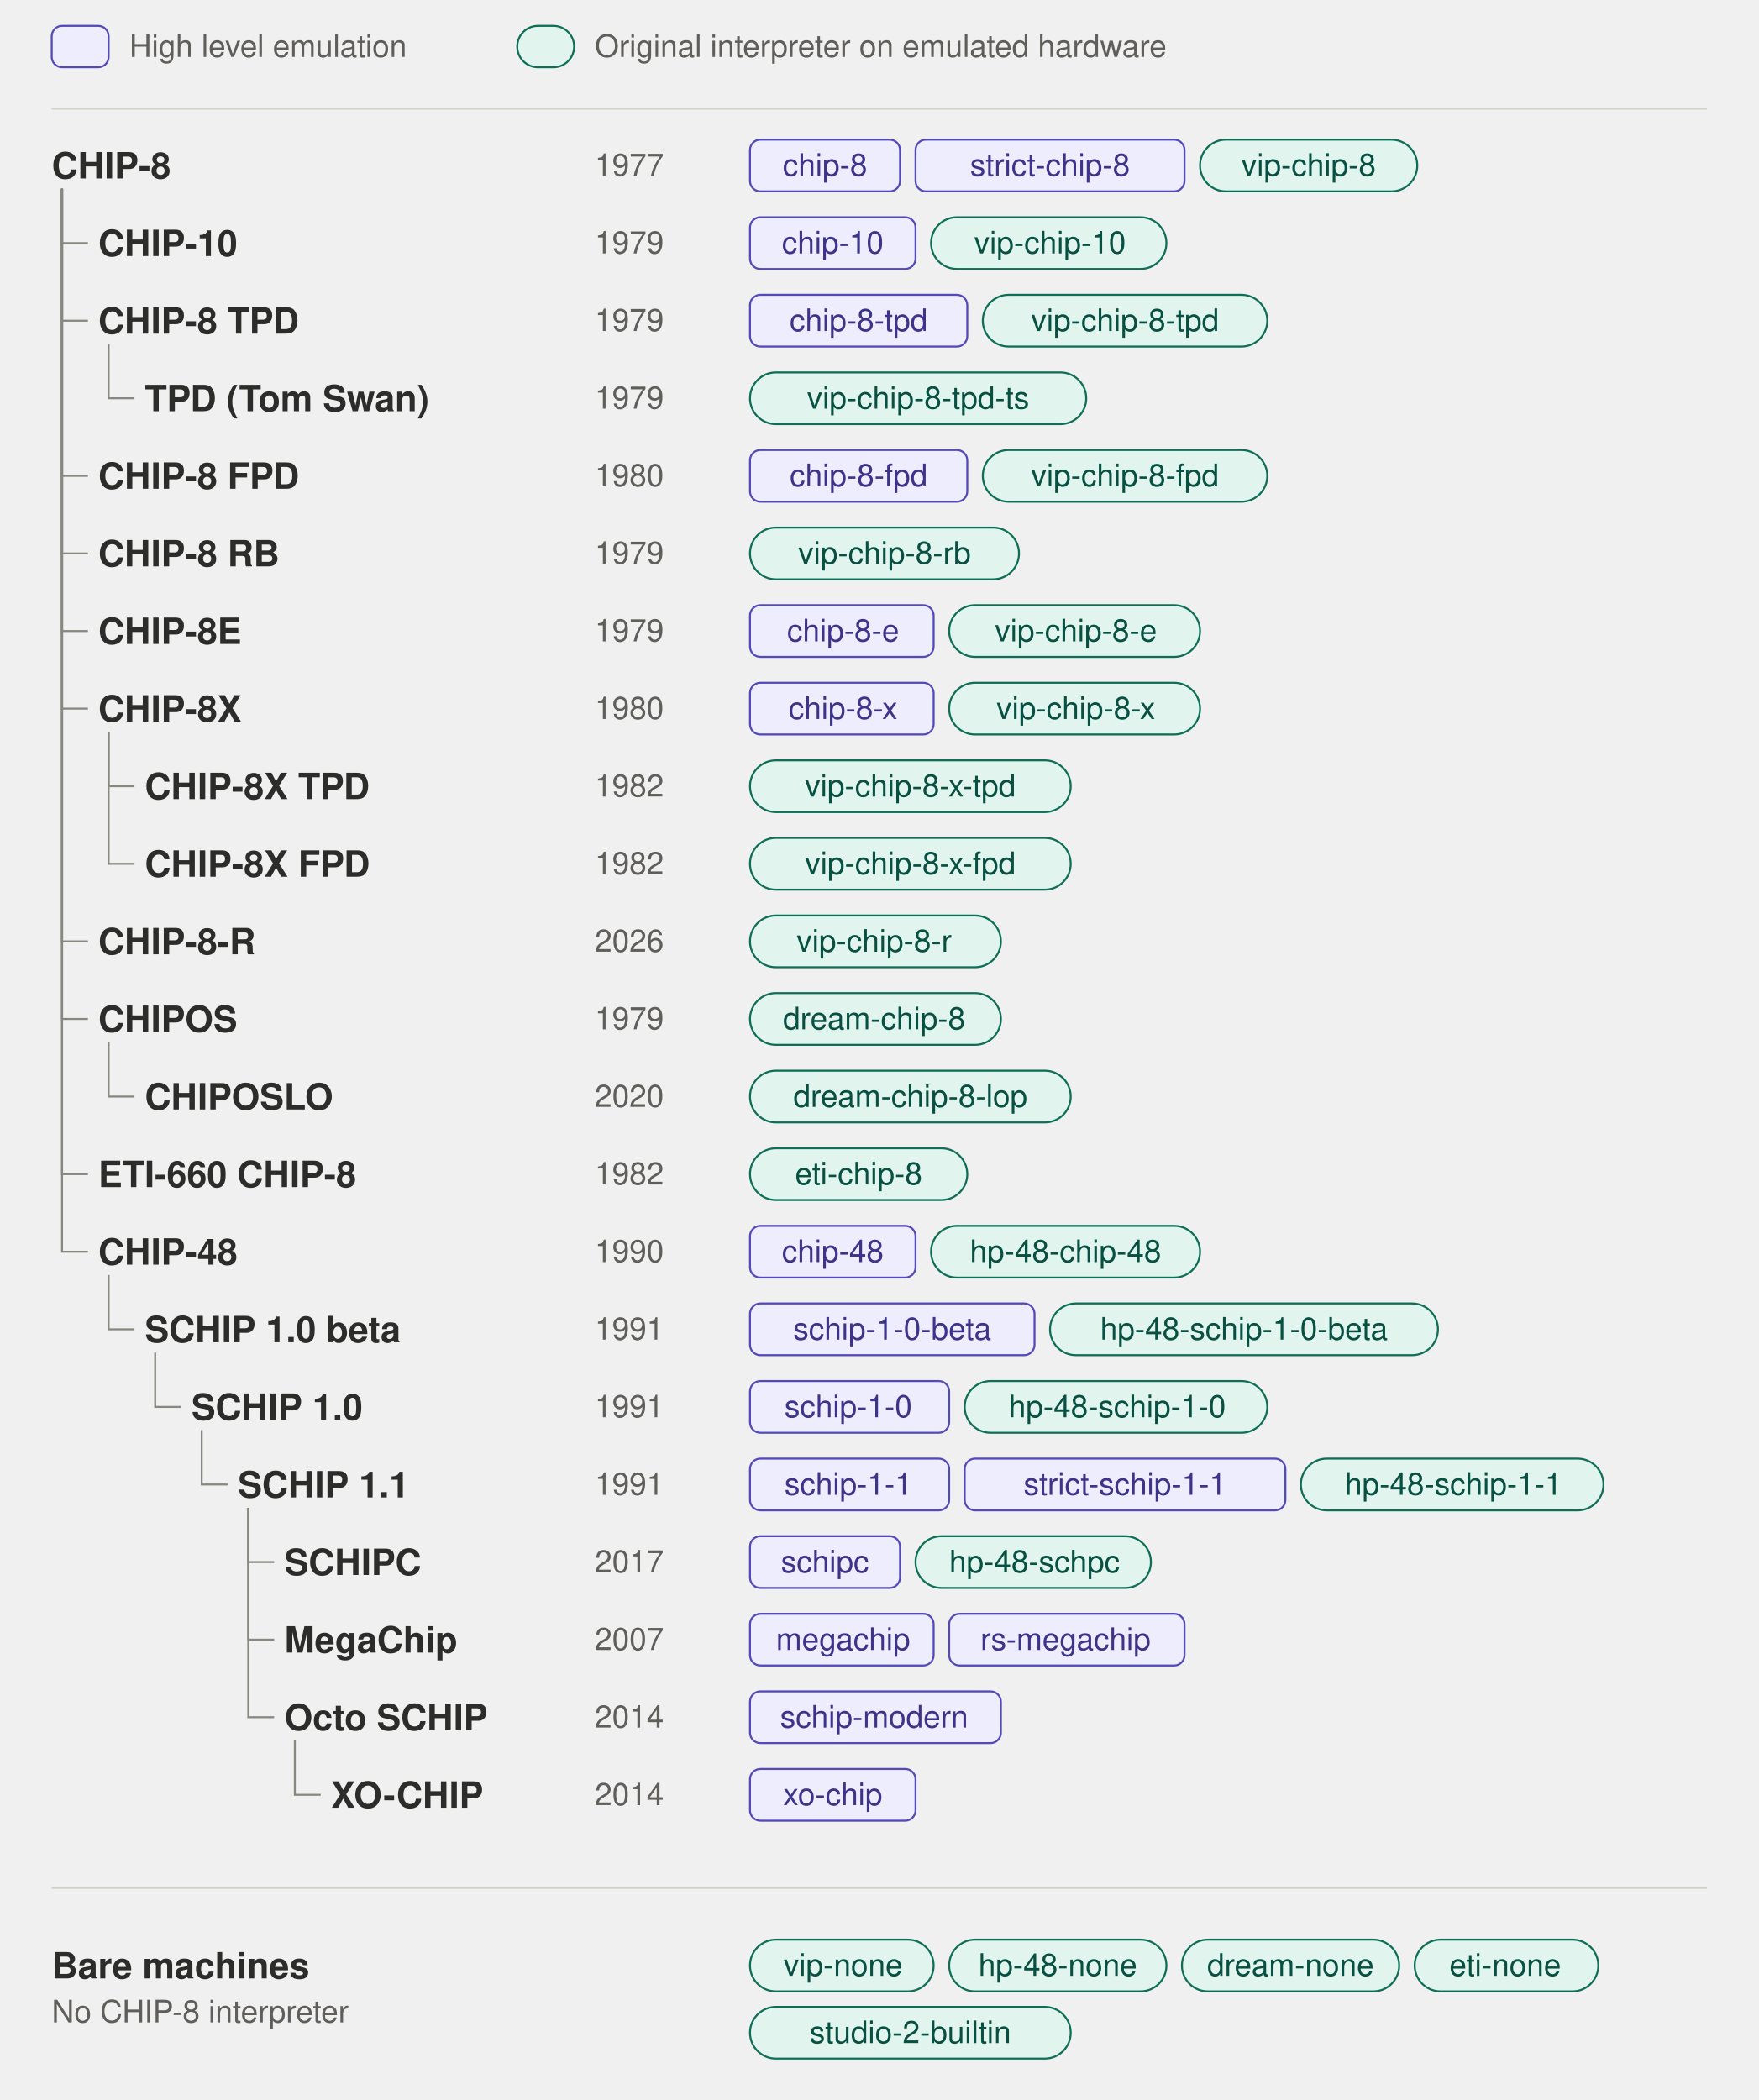
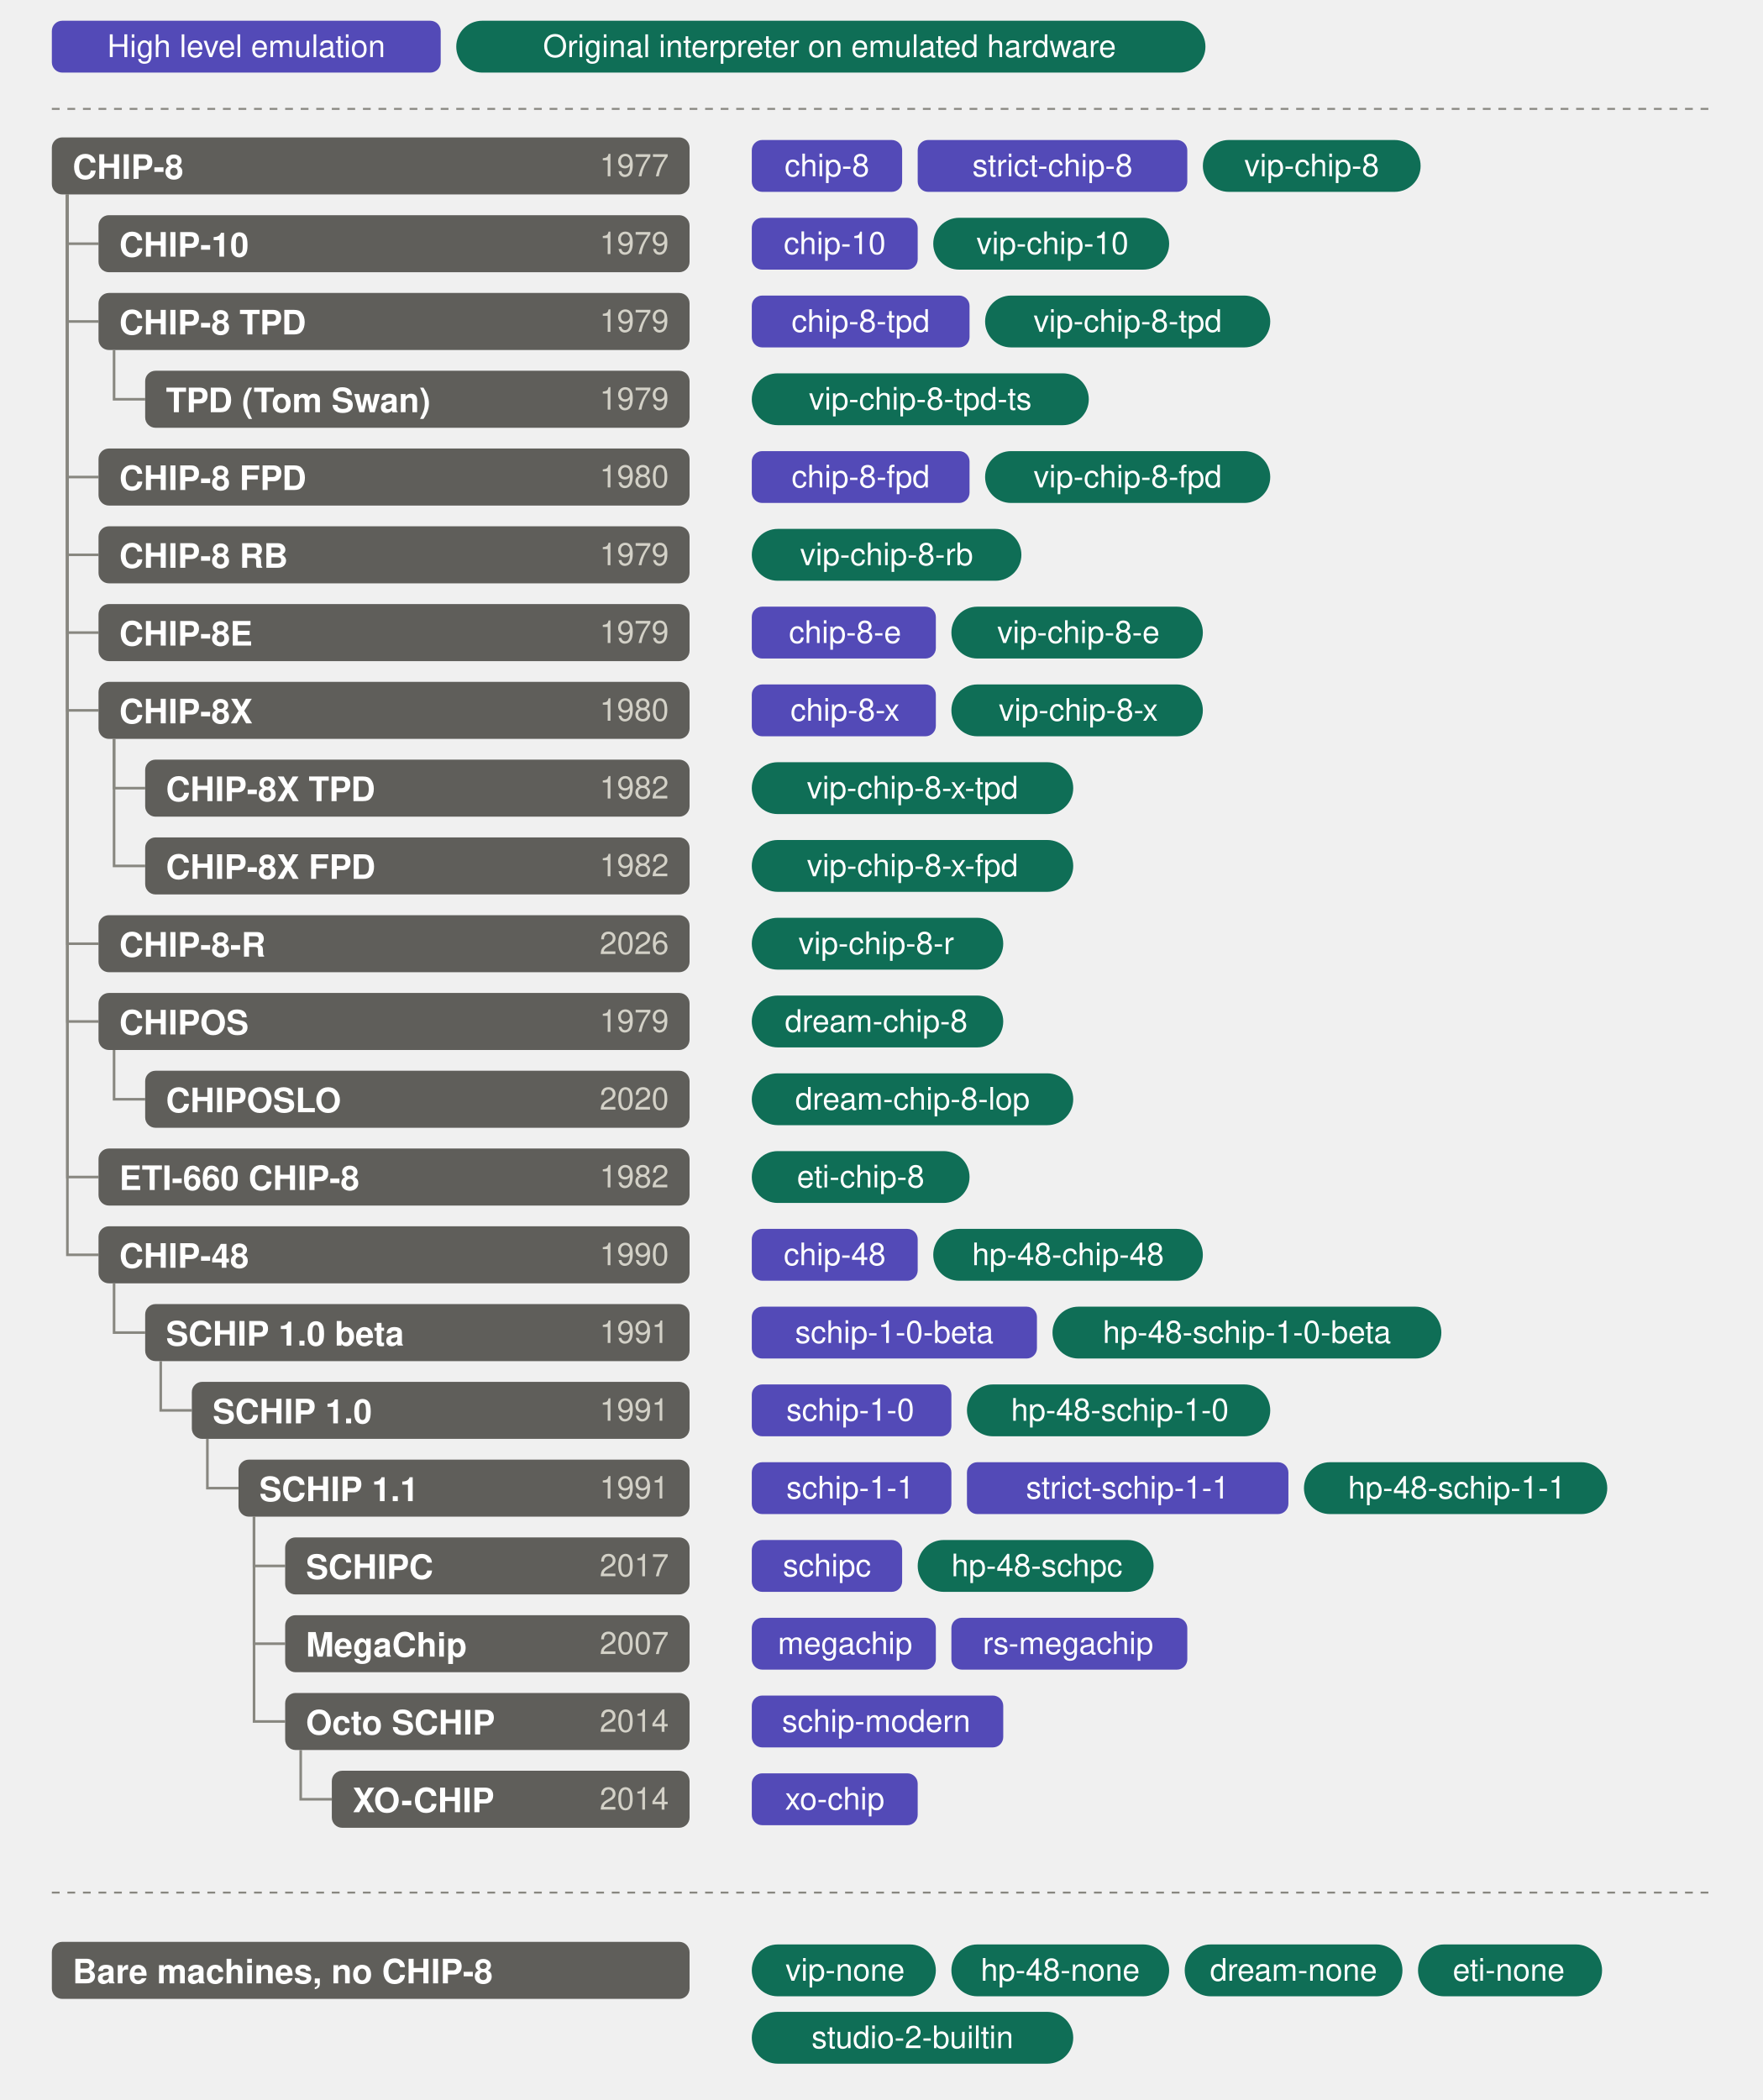
- <svg xmlns="http://www.w3.org/2000/svg" width="680" height="812" viewBox="0 0 680 812" role="img">
+ <svg xmlns="http://www.w3.org/2000/svg" width="680" height="810" viewBox="0 0 680 810" role="img">
  <style>
- text{font-family:-apple-system,BlinkMacSystemFont,"Segoe UI",Helvetica,Arial,sans-serif;font-size:12px}
- .n{font-size:14px;font-weight:600;fill:#2C2C2A}.s{fill:#5F5E5A}
- .l{fill:none;stroke:#888780;stroke-width:0.75}.sep{stroke:#D3D1C7;stroke-width:0.75}
- .h{fill:#EEEDFE;stroke:#534AB7;stroke-width:0.75}.ht{fill:#3C3489}
- .v{fill:#E1F5EE;stroke:#0F6E56;stroke-width:0.75}.vt{fill:#085041}
+ text{font-family:-apple-system,BlinkMacSystemFont,"Segoe UI",Helvetica,Arial,sans-serif;
+ font-size:12px;fill:#FFFFFF}
+ .n{font-size:13px;font-weight:600}.y{fill:#D3D1C7}
+ .l{fill:none;stroke:#888780;stroke-width:1}
+ .sep{stroke:#888780;stroke-width:0.75;stroke-dasharray:3 3}
+ .g{fill:#5F5E5A}.h{fill:#534AB7}.v{fill:#0F6E56}
</style>
-   <rect class="h" x="20" y="10" width="22" height="16" rx="4" />
-   <text class="s" x="50" y="22">High level emulation</text>
-   <rect class="v" x="200" y="10" width="22" height="16" rx="8" />
-   <text class="s" x="230" y="22">Original interpreter on emulated hardware</text>
+   <rect class="h" x="20" y="8" width="150" height="20" rx="4" />
+   <text x="95" y="22" text-anchor="middle">High level emulation</text>
+   <rect class="v" x="176" y="8" width="289" height="20" rx="10" />
+   <text x="320" y="22" text-anchor="middle">Original interpreter on emulated hardware</text>
  <line class="sep" x1="20" y1="42" x2="660" y2="42" />
-   <text class="n" x="20" y="69">CHIP-8</text>
-   <text class="s" x="230" y="68">1977</text>
+   <rect class="g" x="20" y="53" width="246" height="22" rx="4" />
+   <text class="n" x="28" y="69">CHIP-8</text>
+   <text class="y" x="258" y="68" text-anchor="end">1977</text>
  <rect class="h" x="290" y="54" width="58" height="20" rx="4" />
-   <text class="ht" x="319" y="68" text-anchor="middle">chip-8</text>
+   <text x="319" y="68" text-anchor="middle">chip-8</text>
  <rect class="h" x="354" y="54" width="104" height="20" rx="4" />
-   <text class="ht" x="406" y="68" text-anchor="middle">strict-chip-8</text>
+   <text x="406" y="68" text-anchor="middle">strict-chip-8</text>
  <rect class="v" x="464" y="54" width="84" height="20" rx="10" />
-   <text class="vt" x="506" y="68" text-anchor="middle">vip-chip-8</text>
-   <path class="l" d="M24 73 L24 94 L34 94" />
-   <text class="n" x="38" y="99">CHIP-10</text>
-   <text class="s" x="230" y="98">1979</text>
+   <text x="506" y="68" text-anchor="middle">vip-chip-8</text>
+   <path class="l" d="M26 75 L26 94 L38 94" />
+   <rect class="g" x="38" y="83" width="228" height="22" rx="4" />
+   <text class="n" x="46" y="99">CHIP-10</text>
+   <text class="y" x="258" y="98" text-anchor="end">1979</text>
  <rect class="h" x="290" y="84" width="64" height="20" rx="4" />
-   <text class="ht" x="322" y="98" text-anchor="middle">chip-10</text>
+   <text x="322" y="98" text-anchor="middle">chip-10</text>
  <rect class="v" x="360" y="84" width="91" height="20" rx="10" />
-   <text class="vt" x="406" y="98" text-anchor="middle">vip-chip-10</text>
-   <path class="l" d="M24 73 L24 124 L34 124" />
-   <text class="n" x="38" y="129">CHIP-8 TPD</text>
-   <text class="s" x="230" y="128">1979</text>
+   <text x="406" y="98" text-anchor="middle">vip-chip-10</text>
+   <path class="l" d="M26 75 L26 124 L38 124" />
+   <rect class="g" x="38" y="113" width="228" height="22" rx="4" />
+   <text class="n" x="46" y="129">CHIP-8 TPD</text>
+   <text class="y" x="258" y="128" text-anchor="end">1979</text>
  <rect class="h" x="290" y="114" width="84" height="20" rx="4" />
-   <text class="ht" x="332" y="128" text-anchor="middle">chip-8-tpd</text>
+   <text x="332" y="128" text-anchor="middle">chip-8-tpd</text>
  <rect class="v" x="380" y="114" width="110" height="20" rx="10" />
-   <text class="vt" x="435" y="128" text-anchor="middle">vip-chip-8-tpd</text>
-   <path class="l" d="M42 133 L42 154 L52 154" />
-   <text class="n" x="56" y="159">TPD (Tom Swan)</text>
-   <text class="s" x="230" y="158">1979</text>
+   <text x="435" y="128" text-anchor="middle">vip-chip-8-tpd</text>
+   <path class="l" d="M44 135 L44 154 L56 154" />
+   <rect class="g" x="56" y="143" width="210" height="22" rx="4" />
+   <text class="n" x="64" y="159">TPD (Tom Swan)</text>
+   <text class="y" x="258" y="158" text-anchor="end">1979</text>
  <rect class="v" x="290" y="144" width="130" height="20" rx="10" />
-   <text class="vt" x="355" y="158" text-anchor="middle">vip-chip-8-tpd-ts</text>
-   <path class="l" d="M24 73 L24 184 L34 184" />
-   <text class="n" x="38" y="189">CHIP-8 FPD</text>
-   <text class="s" x="230" y="188">1980</text>
+   <text x="355" y="158" text-anchor="middle">vip-chip-8-tpd-ts</text>
+   <path class="l" d="M26 75 L26 184 L38 184" />
+   <rect class="g" x="38" y="173" width="228" height="22" rx="4" />
+   <text class="n" x="46" y="189">CHIP-8 FPD</text>
+   <text class="y" x="258" y="188" text-anchor="end">1980</text>
  <rect class="h" x="290" y="174" width="84" height="20" rx="4" />
-   <text class="ht" x="332" y="188" text-anchor="middle">chip-8-fpd</text>
+   <text x="332" y="188" text-anchor="middle">chip-8-fpd</text>
  <rect class="v" x="380" y="174" width="110" height="20" rx="10" />
-   <text class="vt" x="435" y="188" text-anchor="middle">vip-chip-8-fpd</text>
-   <path class="l" d="M24 73 L24 214 L34 214" />
-   <text class="n" x="38" y="219">CHIP-8 RB</text>
-   <text class="s" x="230" y="218">1979</text>
+   <text x="435" y="188" text-anchor="middle">vip-chip-8-fpd</text>
+   <path class="l" d="M26 75 L26 214 L38 214" />
+   <rect class="g" x="38" y="203" width="228" height="22" rx="4" />
+   <text class="n" x="46" y="219">CHIP-8 RB</text>
+   <text class="y" x="258" y="218" text-anchor="end">1979</text>
  <rect class="v" x="290" y="204" width="104" height="20" rx="10" />
-   <text class="vt" x="342" y="218" text-anchor="middle">vip-chip-8-rb</text>
-   <path class="l" d="M24 73 L24 244 L34 244" />
-   <text class="n" x="38" y="249">CHIP-8E</text>
-   <text class="s" x="230" y="248">1979</text>
+   <text x="342" y="218" text-anchor="middle">vip-chip-8-rb</text>
+   <path class="l" d="M26 75 L26 244 L38 244" />
+   <rect class="g" x="38" y="233" width="228" height="22" rx="4" />
+   <text class="n" x="46" y="249">CHIP-8E</text>
+   <text class="y" x="258" y="248" text-anchor="end">1979</text>
  <rect class="h" x="290" y="234" width="71" height="20" rx="4" />
-   <text class="ht" x="326" y="248" text-anchor="middle">chip-8-e</text>
+   <text x="326" y="248" text-anchor="middle">chip-8-e</text>
  <rect class="v" x="367" y="234" width="97" height="20" rx="10" />
-   <text class="vt" x="416" y="248" text-anchor="middle">vip-chip-8-e</text>
-   <path class="l" d="M24 73 L24 274 L34 274" />
-   <text class="n" x="38" y="279">CHIP-8X</text>
-   <text class="s" x="230" y="278">1980</text>
+   <text x="416" y="248" text-anchor="middle">vip-chip-8-e</text>
+   <path class="l" d="M26 75 L26 274 L38 274" />
+   <rect class="g" x="38" y="263" width="228" height="22" rx="4" />
+   <text class="n" x="46" y="279">CHIP-8X</text>
+   <text class="y" x="258" y="278" text-anchor="end">1980</text>
  <rect class="h" x="290" y="264" width="71" height="20" rx="4" />
-   <text class="ht" x="326" y="278" text-anchor="middle">chip-8-x</text>
+   <text x="326" y="278" text-anchor="middle">chip-8-x</text>
  <rect class="v" x="367" y="264" width="97" height="20" rx="10" />
-   <text class="vt" x="416" y="278" text-anchor="middle">vip-chip-8-x</text>
-   <path class="l" d="M42 283 L42 304 L52 304" />
-   <text class="n" x="56" y="309">CHIP-8X TPD</text>
-   <text class="s" x="230" y="308">1982</text>
+   <text x="416" y="278" text-anchor="middle">vip-chip-8-x</text>
+   <path class="l" d="M44 285 L44 304 L56 304" />
+   <rect class="g" x="56" y="293" width="210" height="22" rx="4" />
+   <text class="n" x="64" y="309">CHIP-8X TPD</text>
+   <text class="y" x="258" y="308" text-anchor="end">1982</text>
  <rect class="v" x="290" y="294" width="124" height="20" rx="10" />
-   <text class="vt" x="352" y="308" text-anchor="middle">vip-chip-8-x-tpd</text>
-   <path class="l" d="M42 283 L42 334 L52 334" />
-   <text class="n" x="56" y="339">CHIP-8X FPD</text>
-   <text class="s" x="230" y="338">1982</text>
+   <text x="352" y="308" text-anchor="middle">vip-chip-8-x-tpd</text>
+   <path class="l" d="M44 285 L44 334 L56 334" />
+   <rect class="g" x="56" y="323" width="210" height="22" rx="4" />
+   <text class="n" x="64" y="339">CHIP-8X FPD</text>
+   <text class="y" x="258" y="338" text-anchor="end">1982</text>
  <rect class="v" x="290" y="324" width="124" height="20" rx="10" />
-   <text class="vt" x="352" y="338" text-anchor="middle">vip-chip-8-x-fpd</text>
-   <path class="l" d="M24 73 L24 364 L34 364" />
-   <text class="n" x="38" y="369">CHIP-8-R</text>
-   <text class="s" x="230" y="368">2026</text>
+   <text x="352" y="338" text-anchor="middle">vip-chip-8-x-fpd</text>
+   <path class="l" d="M26 75 L26 364 L38 364" />
+   <rect class="g" x="38" y="353" width="228" height="22" rx="4" />
+   <text class="n" x="46" y="369">CHIP-8-R</text>
+   <text class="y" x="258" y="368" text-anchor="end">2026</text>
  <rect class="v" x="290" y="354" width="97" height="20" rx="10" />
-   <text class="vt" x="338" y="368" text-anchor="middle">vip-chip-8-r</text>
-   <path class="l" d="M24 73 L24 394 L34 394" />
-   <text class="n" x="38" y="399">CHIPOS</text>
-   <text class="s" x="230" y="398">1979</text>
+   <text x="338" y="368" text-anchor="middle">vip-chip-8-r</text>
+   <path class="l" d="M26 75 L26 394 L38 394" />
+   <rect class="g" x="38" y="383" width="228" height="22" rx="4" />
+   <text class="n" x="46" y="399">CHIPOS</text>
+   <text class="y" x="258" y="398" text-anchor="end">1979</text>
  <rect class="v" x="290" y="384" width="97" height="20" rx="10" />
-   <text class="vt" x="338" y="398" text-anchor="middle">dream-chip-8</text>
-   <path class="l" d="M42 403 L42 424 L52 424" />
-   <text class="n" x="56" y="429">CHIPOSLO</text>
-   <text class="s" x="230" y="428">2020</text>
+   <text x="338" y="398" text-anchor="middle">dream-chip-8</text>
+   <path class="l" d="M44 405 L44 424 L56 424" />
+   <rect class="g" x="56" y="413" width="210" height="22" rx="4" />
+   <text class="n" x="64" y="429">CHIPOSLO</text>
+   <text class="y" x="258" y="428" text-anchor="end">2020</text>
  <rect class="v" x="290" y="414" width="124" height="20" rx="10" />
-   <text class="vt" x="352" y="428" text-anchor="middle">dream-chip-8-lop</text>
-   <path class="l" d="M24 73 L24 454 L34 454" />
-   <text class="n" x="38" y="459">ETI-660 CHIP-8</text>
-   <text class="s" x="230" y="458">1982</text>
+   <text x="352" y="428" text-anchor="middle">dream-chip-8-lop</text>
+   <path class="l" d="M26 75 L26 454 L38 454" />
+   <rect class="g" x="38" y="443" width="228" height="22" rx="4" />
+   <text class="n" x="46" y="459">ETI-660 CHIP-8</text>
+   <text class="y" x="258" y="458" text-anchor="end">1982</text>
  <rect class="v" x="290" y="444" width="84" height="20" rx="10" />
-   <text class="vt" x="332" y="458" text-anchor="middle">eti-chip-8</text>
-   <path class="l" d="M24 73 L24 484 L34 484" />
-   <text class="n" x="38" y="489">CHIP-48</text>
-   <text class="s" x="230" y="488">1990</text>
+   <text x="332" y="458" text-anchor="middle">eti-chip-8</text>
+   <path class="l" d="M26 75 L26 484 L38 484" />
+   <rect class="g" x="38" y="473" width="228" height="22" rx="4" />
+   <text class="n" x="46" y="489">CHIP-48</text>
+   <text class="y" x="258" y="488" text-anchor="end">1990</text>
  <rect class="h" x="290" y="474" width="64" height="20" rx="4" />
-   <text class="ht" x="322" y="488" text-anchor="middle">chip-48</text>
+   <text x="322" y="488" text-anchor="middle">chip-48</text>
  <rect class="v" x="360" y="474" width="104" height="20" rx="10" />
-   <text class="vt" x="412" y="488" text-anchor="middle">hp-48-chip-48</text>
-   <path class="l" d="M42 493 L42 514 L52 514" />
-   <text class="n" x="56" y="519">SCHIP 1.0 beta</text>
-   <text class="s" x="230" y="518">1991</text>
+   <text x="412" y="488" text-anchor="middle">hp-48-chip-48</text>
+   <path class="l" d="M44 495 L44 514 L56 514" />
+   <rect class="g" x="56" y="503" width="210" height="22" rx="4" />
+   <text class="n" x="64" y="519">SCHIP 1.0 beta</text>
+   <text class="y" x="258" y="518" text-anchor="end">1991</text>
  <rect class="h" x="290" y="504" width="110" height="20" rx="4" />
-   <text class="ht" x="345" y="518" text-anchor="middle">schip-1-0-beta</text>
+   <text x="345" y="518" text-anchor="middle">schip-1-0-beta</text>
  <rect class="v" x="406" y="504" width="150" height="20" rx="10" />
-   <text class="vt" x="481" y="518" text-anchor="middle">hp-48-schip-1-0-beta</text>
-   <path class="l" d="M60 523 L60 544 L70 544" />
-   <text class="n" x="74" y="549">SCHIP 1.0</text>
-   <text class="s" x="230" y="548">1991</text>
+   <text x="481" y="518" text-anchor="middle">hp-48-schip-1-0-beta</text>
+   <path class="l" d="M62 525 L62 544 L74 544" />
+   <rect class="g" x="74" y="533" width="192" height="22" rx="4" />
+   <text class="n" x="82" y="549">SCHIP 1.0</text>
+   <text class="y" x="258" y="548" text-anchor="end">1991</text>
  <rect class="h" x="290" y="534" width="77" height="20" rx="4" />
-   <text class="ht" x="328" y="548" text-anchor="middle">schip-1-0</text>
+   <text x="328" y="548" text-anchor="middle">schip-1-0</text>
  <rect class="v" x="373" y="534" width="117" height="20" rx="10" />
-   <text class="vt" x="432" y="548" text-anchor="middle">hp-48-schip-1-0</text>
-   <path class="l" d="M78 553 L78 574 L88 574" />
-   <text class="n" x="92" y="579">SCHIP 1.1</text>
-   <text class="s" x="230" y="578">1991</text>
+   <text x="432" y="548" text-anchor="middle">hp-48-schip-1-0</text>
+   <path class="l" d="M80 555 L80 574 L92 574" />
+   <rect class="g" x="92" y="563" width="174" height="22" rx="4" />
+   <text class="n" x="100" y="579">SCHIP 1.1</text>
+   <text class="y" x="258" y="578" text-anchor="end">1991</text>
  <rect class="h" x="290" y="564" width="77" height="20" rx="4" />
-   <text class="ht" x="328" y="578" text-anchor="middle">schip-1-1</text>
+   <text x="328" y="578" text-anchor="middle">schip-1-1</text>
  <rect class="h" x="373" y="564" width="124" height="20" rx="4" />
-   <text class="ht" x="435" y="578" text-anchor="middle">strict-schip-1-1</text>
+   <text x="435" y="578" text-anchor="middle">strict-schip-1-1</text>
  <rect class="v" x="503" y="564" width="117" height="20" rx="10" />
-   <text class="vt" x="562" y="578" text-anchor="middle">hp-48-schip-1-1</text>
-   <path class="l" d="M96 583 L96 604 L106 604" />
-   <text class="n" x="110" y="609">SCHIPC</text>
-   <text class="s" x="230" y="608">2017</text>
+   <text x="562" y="578" text-anchor="middle">hp-48-schip-1-1</text>
+   <path class="l" d="M98 585 L98 604 L110 604" />
+   <rect class="g" x="110" y="593" width="156" height="22" rx="4" />
+   <text class="n" x="118" y="609">SCHIPC</text>
+   <text class="y" x="258" y="608" text-anchor="end">2017</text>
  <rect class="h" x="290" y="594" width="58" height="20" rx="4" />
-   <text class="ht" x="319" y="608" text-anchor="middle">schipc</text>
+   <text x="319" y="608" text-anchor="middle">schipc</text>
  <rect class="v" x="354" y="594" width="91" height="20" rx="10" />
-   <text class="vt" x="400" y="608" text-anchor="middle">hp-48-schpc</text>
-   <path class="l" d="M96 583 L96 634 L106 634" />
-   <text class="n" x="110" y="639">MegaChip</text>
-   <text class="s" x="230" y="638">2007</text>
+   <text x="400" y="608" text-anchor="middle">hp-48-schpc</text>
+   <path class="l" d="M98 585 L98 634 L110 634" />
+   <rect class="g" x="110" y="623" width="156" height="22" rx="4" />
+   <text class="n" x="118" y="639">MegaChip</text>
+   <text class="y" x="258" y="638" text-anchor="end">2007</text>
  <rect class="h" x="290" y="624" width="71" height="20" rx="4" />
-   <text class="ht" x="326" y="638" text-anchor="middle">megachip</text>
+   <text x="326" y="638" text-anchor="middle">megachip</text>
  <rect class="h" x="367" y="624" width="91" height="20" rx="4" />
-   <text class="ht" x="412" y="638" text-anchor="middle">rs-megachip</text>
-   <path class="l" d="M96 583 L96 664 L106 664" />
-   <text class="n" x="110" y="669">Octo SCHIP</text>
-   <text class="s" x="230" y="668">2014</text>
+   <text x="412" y="638" text-anchor="middle">rs-megachip</text>
+   <path class="l" d="M98 585 L98 664 L110 664" />
+   <rect class="g" x="110" y="653" width="156" height="22" rx="4" />
+   <text class="n" x="118" y="669">Octo SCHIP</text>
+   <text class="y" x="258" y="668" text-anchor="end">2014</text>
  <rect class="h" x="290" y="654" width="97" height="20" rx="4" />
-   <text class="ht" x="338" y="668" text-anchor="middle">schip-modern</text>
-   <path class="l" d="M114 673 L114 694 L124 694" />
-   <text class="n" x="128" y="699">XO-CHIP</text>
-   <text class="s" x="230" y="698">2014</text>
+   <text x="338" y="668" text-anchor="middle">schip-modern</text>
+   <path class="l" d="M116 675 L116 694 L128 694" />
+   <rect class="g" x="128" y="683" width="138" height="22" rx="4" />
+   <text class="n" x="136" y="699">XO-CHIP</text>
+   <text class="y" x="258" y="698" text-anchor="end">2014</text>
  <rect class="h" x="290" y="684" width="64" height="20" rx="4" />
-   <text class="ht" x="322" y="698" text-anchor="middle">xo-chip</text>
+   <text x="322" y="698" text-anchor="middle">xo-chip</text>
  <line class="sep" x1="20" y1="730" x2="660" y2="730" />
-   <text class="n" x="20" y="765">Bare machines</text>
-   <text class="s" x="20" y="782">No CHIP-8 interpreter</text>
+   <rect class="g" x="20" y="749" width="246" height="22" rx="4" />
+   <text class="n" x="28" y="765">Bare machines, no CHIP-8</text>
  <rect class="v" x="290" y="750" width="71" height="20" rx="10" />
-   <text class="vt" x="326" y="764" text-anchor="middle">vip-none</text>
+   <text x="326" y="764" text-anchor="middle">vip-none</text>
  <rect class="v" x="367" y="750" width="84" height="20" rx="10" />
-   <text class="vt" x="409" y="764" text-anchor="middle">hp-48-none</text>
+   <text x="409" y="764" text-anchor="middle">hp-48-none</text>
  <rect class="v" x="457" y="750" width="84" height="20" rx="10" />
-   <text class="vt" x="499" y="764" text-anchor="middle">dream-none</text>
+   <text x="499" y="764" text-anchor="middle">dream-none</text>
  <rect class="v" x="547" y="750" width="71" height="20" rx="10" />
-   <text class="vt" x="582" y="764" text-anchor="middle">eti-none</text>
+   <text x="582" y="764" text-anchor="middle">eti-none</text>
  <rect class="v" x="290" y="776" width="124" height="20" rx="10" />
-   <text class="vt" x="352" y="790" text-anchor="middle">studio-2-builtin</text>
+   <text x="352" y="790" text-anchor="middle">studio-2-builtin</text>
</svg>
